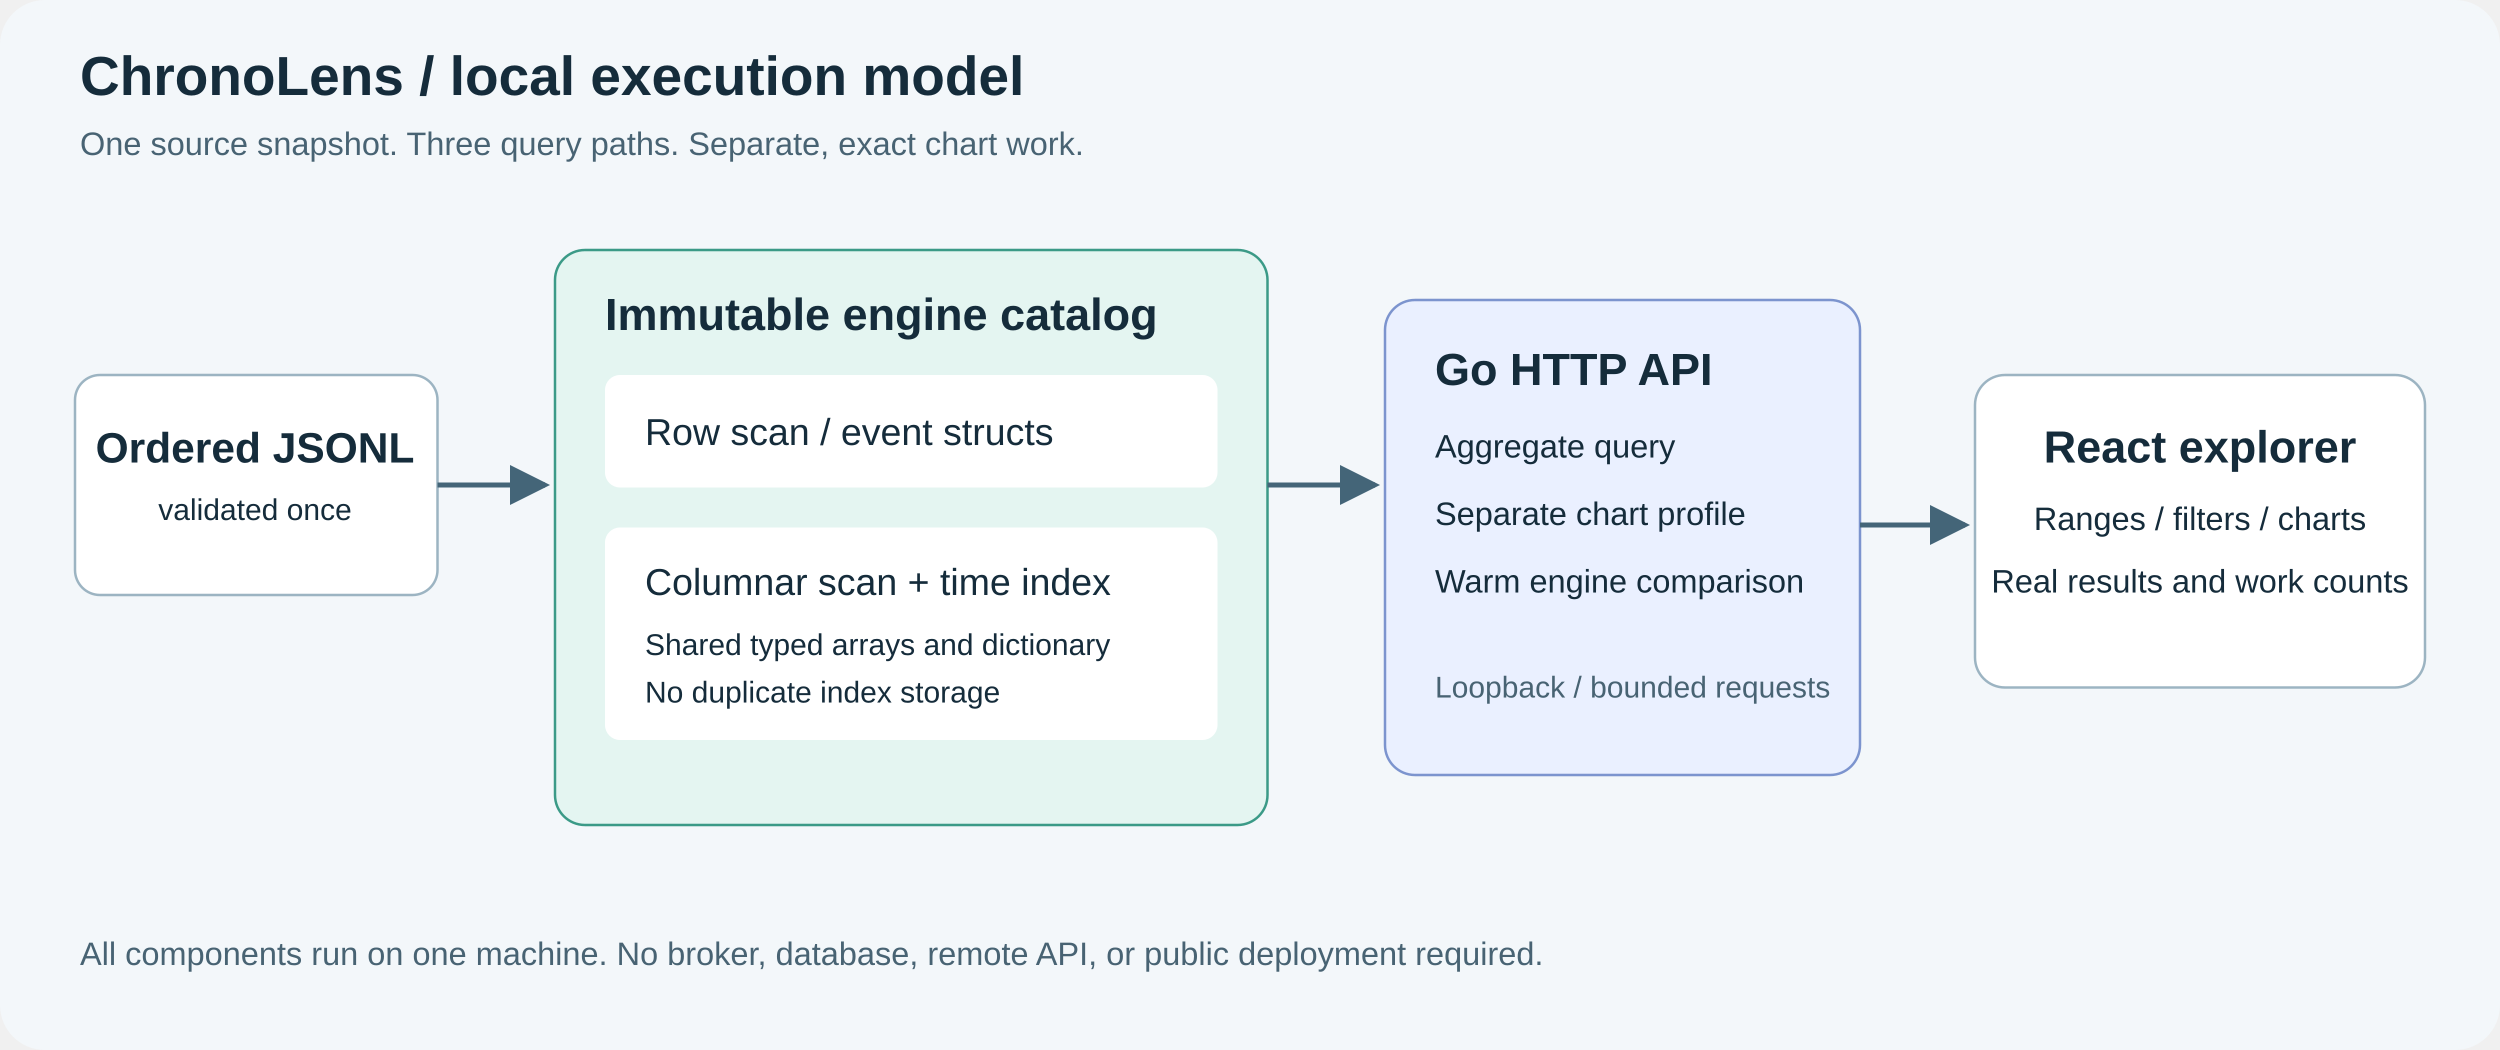
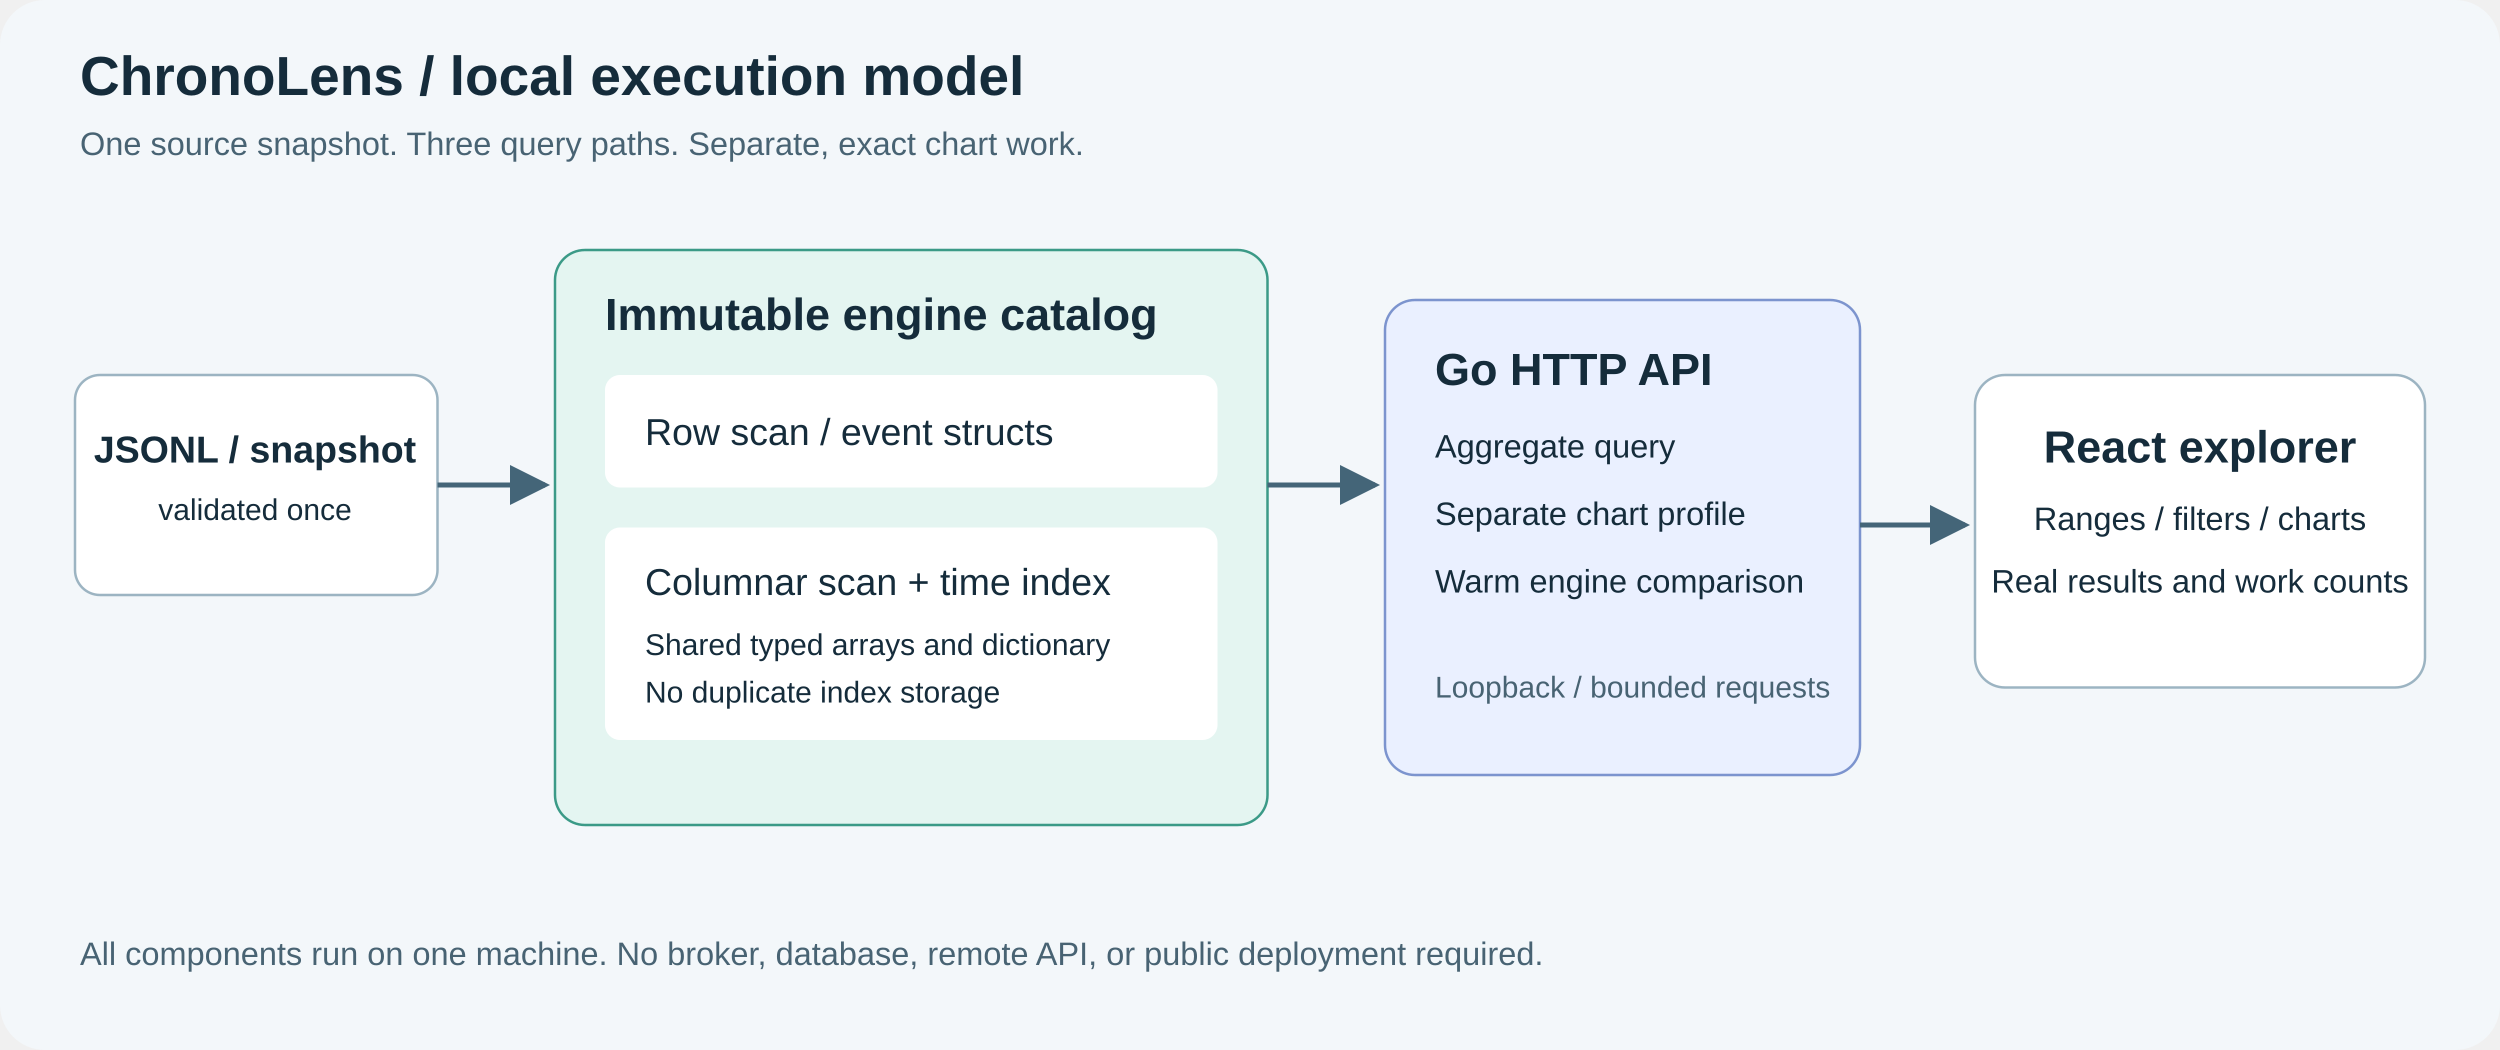
<svg xmlns="http://www.w3.org/2000/svg" width="1000" height="420" viewBox="0 0 1000 420" role="img" aria-labelledby="title description">
  <defs>
    <marker id="arrow" markerWidth="8" markerHeight="8" refX="7" refY="4" orient="auto">
      <path d="M0 0L8 4L0 8" fill="#446578" />
    </marker>
  </defs>
  <rect width="1000" height="420" rx="18" fill="#f3f7fa" />
  <g font-family="Segoe UI,Arial,sans-serif" fill="#152c3b">
    <text x="32" y="38" font-size="22" font-weight="700">ChronoLens / local execution model</text>
    <text x="32" y="62" font-size="13" fill="#486373">One source snapshot. Three query paths. Separate, exact chart work.</text>
    <rect x="30" y="150" width="145" height="88" rx="10" fill="#fff" stroke="#9cb4c2" />
-     <text x="102" y="185" text-anchor="middle" font-size="17" font-weight="600">Ordered JSONL</text>
+     <text x="102" y="185" text-anchor="middle" font-size="15" font-weight="600">JSONL / snapshot</text>
    <text x="102" y="208" text-anchor="middle" font-size="12">validated once</text>
    <rect x="222" y="100" width="285" height="230" rx="12" fill="#e4f5f1" stroke="#3b9a87" />
    <text x="242" y="132" font-size="18" font-weight="600">Immutable engine catalog</text>
    <rect x="242" y="150" width="245" height="45" rx="6" fill="#fff" />
    <text x="258" y="178" font-size="15">Row scan / event structs</text>
    <rect x="242" y="211" width="245" height="85" rx="6" fill="#fff" />
    <text x="258" y="238" font-size="15">Columnar scan + time index</text>
    <text x="258" y="262" font-size="12">Shared typed arrays and dictionary</text>
    <text x="258" y="281" font-size="12">No duplicate index storage</text>
    <rect x="554" y="120" width="190" height="190" rx="12" fill="#eaf0ff" stroke="#7c94ce" />
    <text x="574" y="154" font-size="18" font-weight="600">Go HTTP API</text>
    <text x="574" y="183" font-size="13">Aggregate query</text>
    <text x="574" y="210" font-size="13">Separate chart profile</text>
    <text x="574" y="237" font-size="13">Warm engine comparison</text>
    <text x="574" y="279" font-size="12" fill="#486373">Loopback / bounded requests</text>
    <rect x="790" y="150" width="180" height="125" rx="12" fill="#fff" stroke="#9cb4c2" />
    <text x="880" y="185" text-anchor="middle" font-size="18" font-weight="600">React explorer</text>
    <text x="880" y="212" text-anchor="middle" font-size="13">Ranges / filters / charts</text>
    <text x="880" y="237" text-anchor="middle" font-size="13">Real results and work counts</text>
    <text x="32" y="386" font-size="13" fill="#486373">All components run on one machine. No broker, database, remote API, or public deployment required.</text>
  </g>
  <g fill="none" stroke="#446578" stroke-width="2" marker-end="url(#arrow)">
    <path d="M175 194H218" />
    <path d="M507 194H550" />
    <path d="M744 210H786" />
  </g>
</svg>
